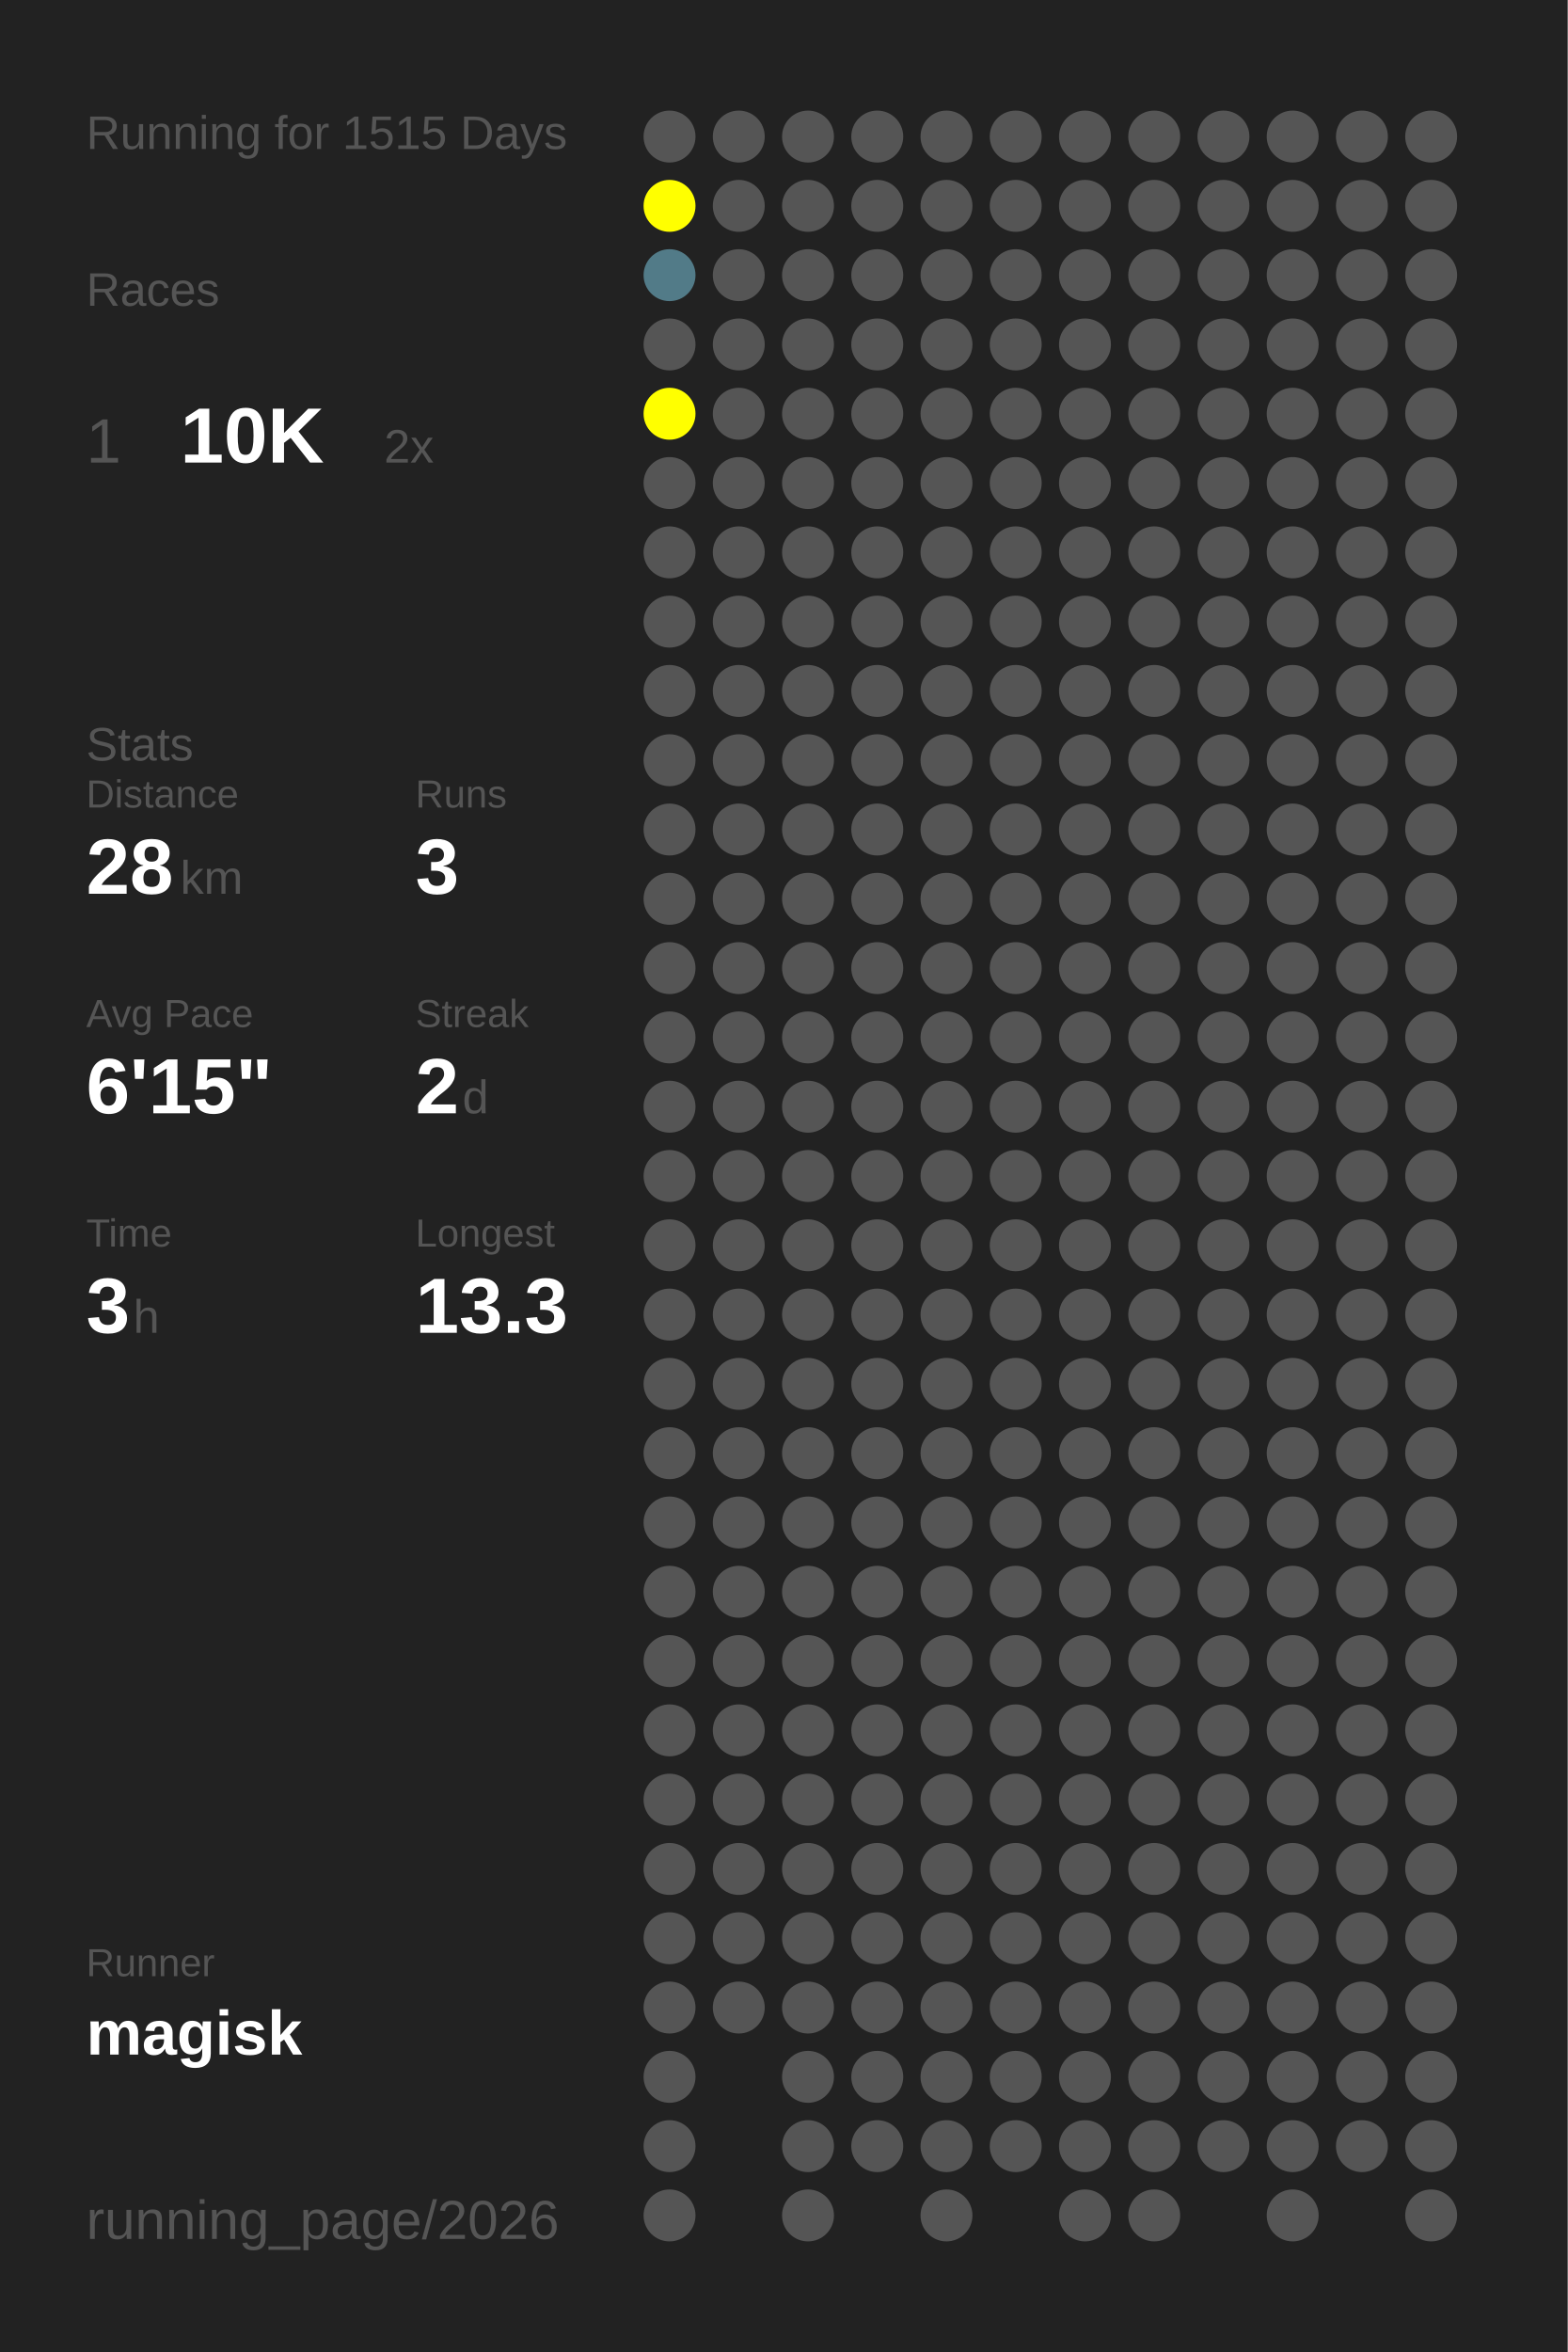
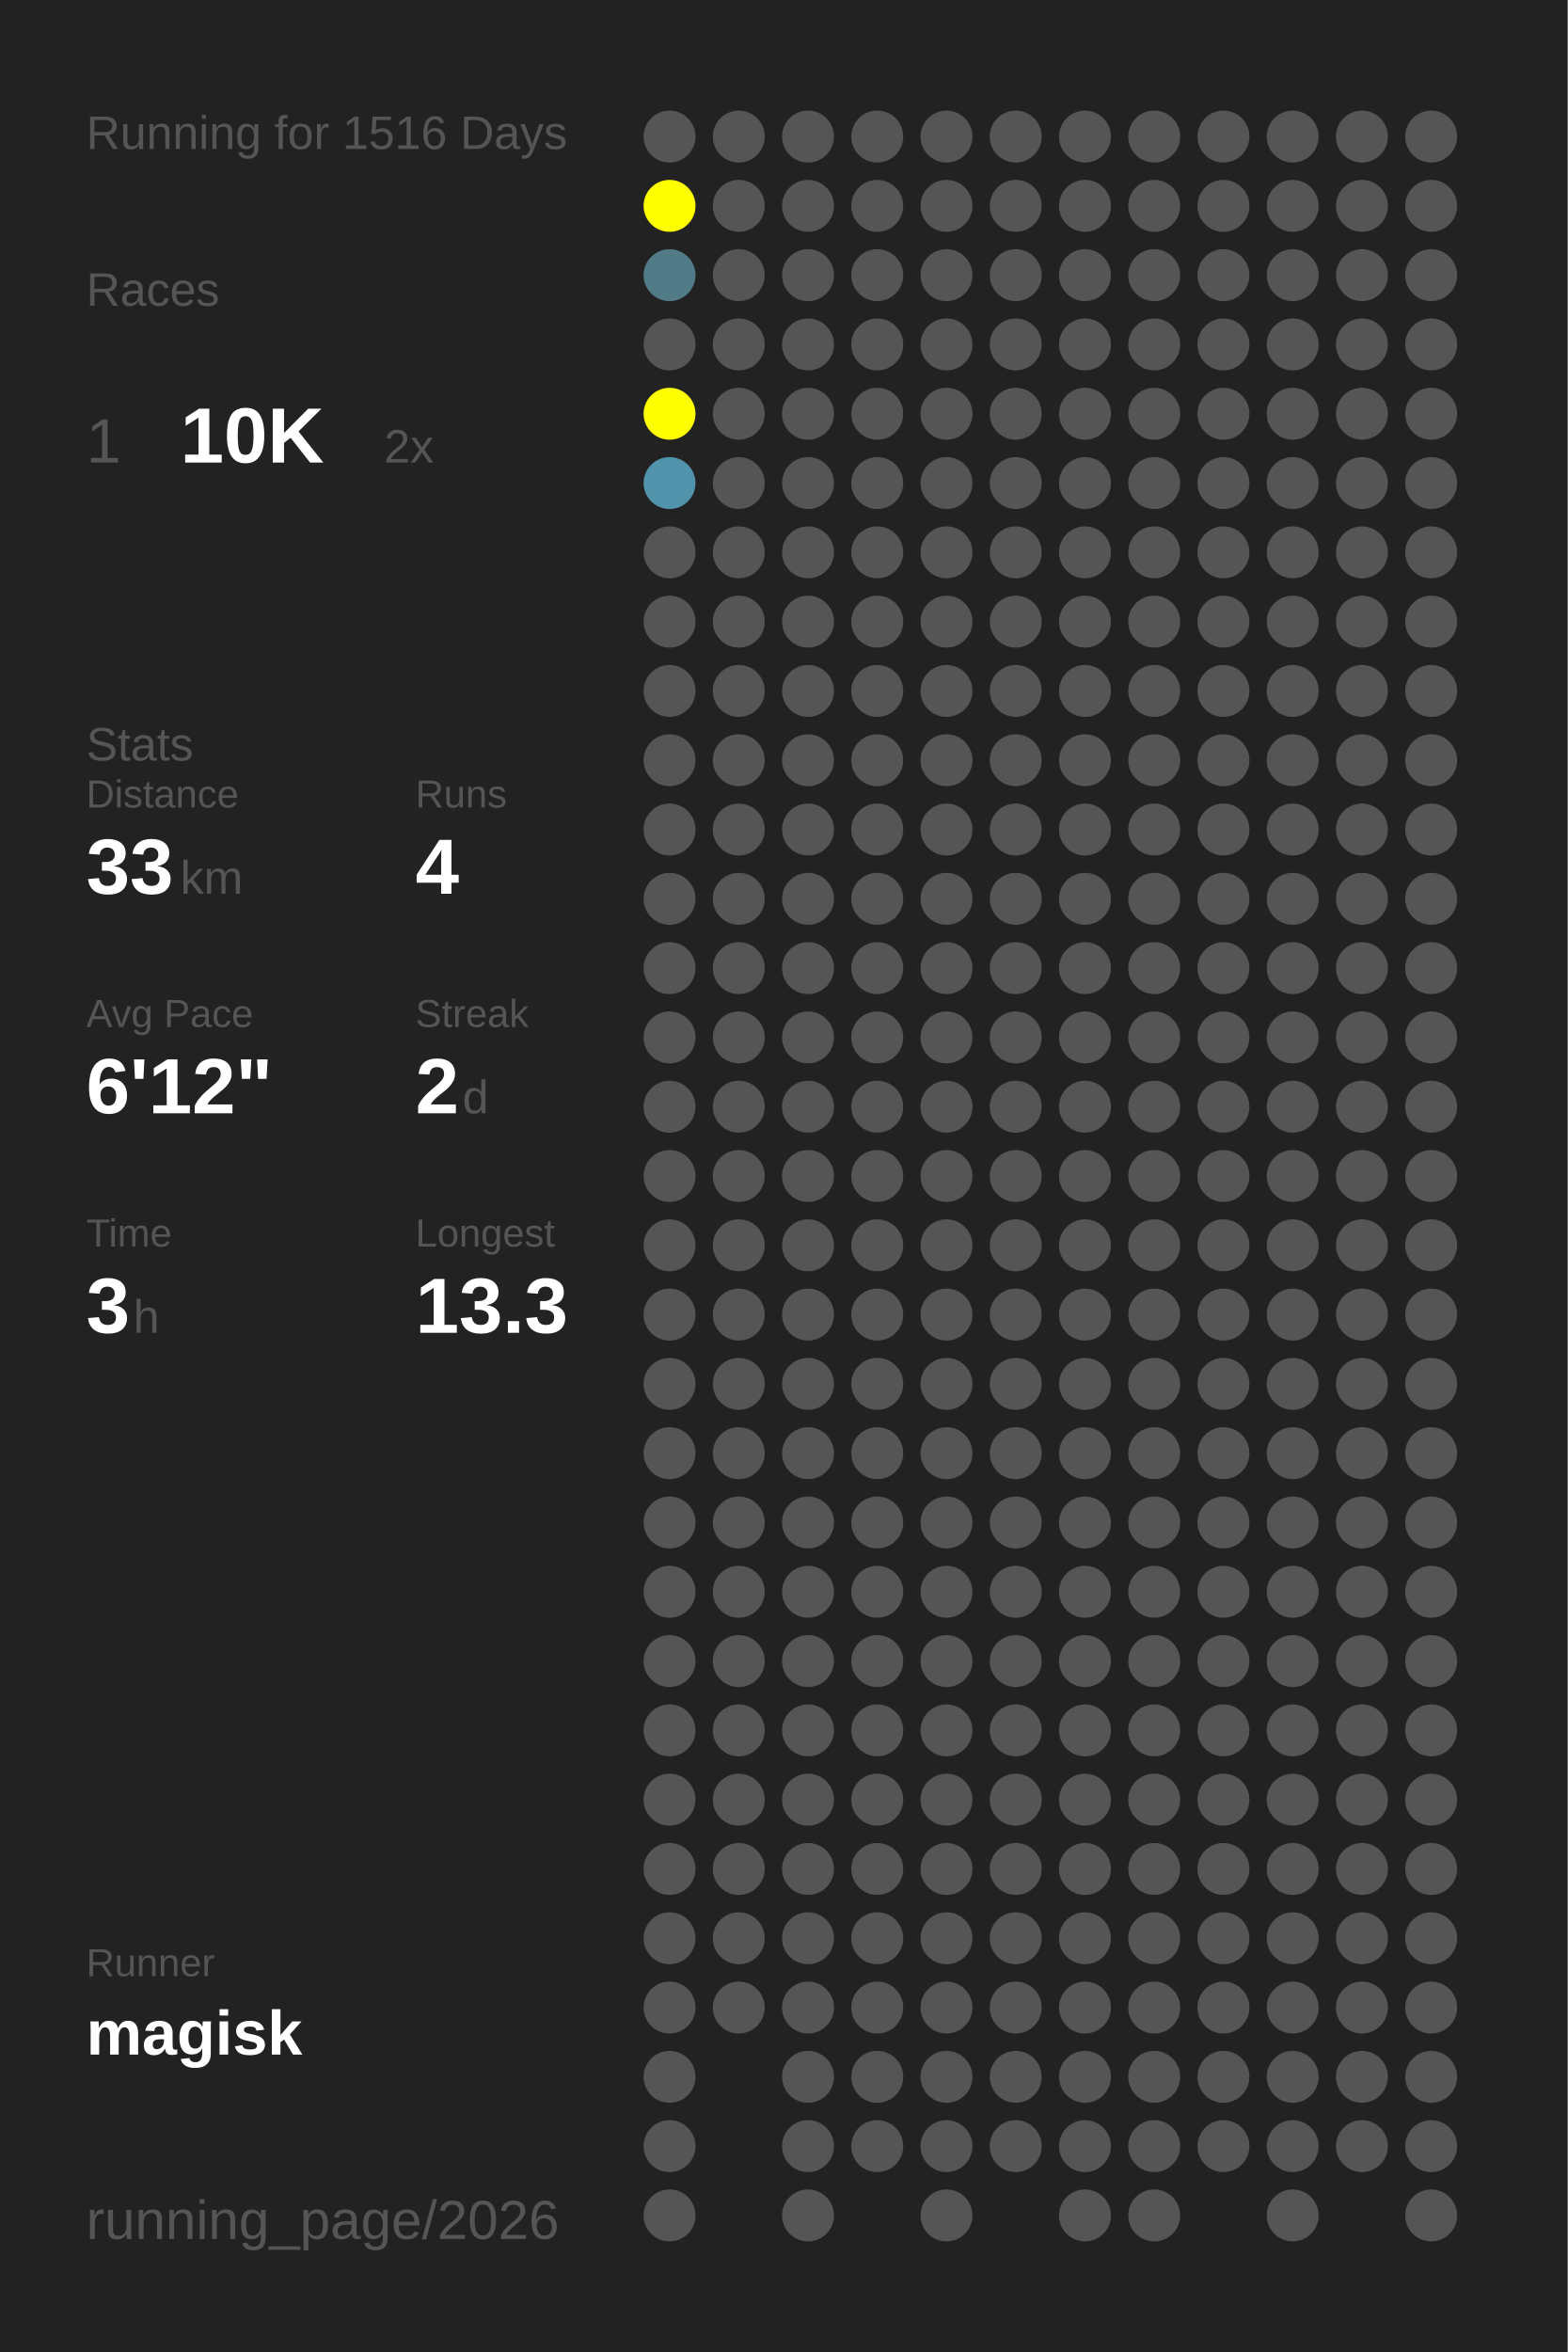
<svg xmlns="http://www.w3.org/2000/svg" baseProfile="full" height="300mm" version="1.1" viewBox="0,0,200,300" width="200mm">
  <defs />
  <rect fill="#222222" height="300" width="200" x="0" y="0" />
-   <text fill="#555555" style="font-size:6px; font-family:Arial;" x="11" y="19">Running for 1515 Days</text>
+   <text fill="#555555" style="font-size:6px; font-family:Arial;" x="11" y="19">Running for 1516 Days</text>
  <text fill="#555555" style="font-size:6px; font-family:Arial;" x="11" y="39">Races</text>
  <text fill="#555555" style="font-size:8px; font-family:Arial;" x="11" y="59">1</text>
  <text fill="#FFFFFF" style="font-size:10px; font-family:Arial; font-weight:bold;" x="23" y="59">10K</text>
  <text fill="#555555" style="font-size:6px; font-family:Arial;" x="49" y="59">2x</text>
  <text fill="#555555" style="font-size:6px; font-family:Arial;" x="11" y="97">Stats</text>
  <text fill="#555555" style="font-size:5px; font-family:Arial;" x="11" y="103">Distance</text>
-   <text fill="#FFFFFF" style="font-size:10px; font-family:Arial; font-weight:bold;" x="11" y="114">28</text>
+   <text fill="#FFFFFF" style="font-size:10px; font-family:Arial; font-weight:bold;" x="11" y="114">33</text>
  <text fill="#555555" style="font-size:6px; font-family:Arial;" x="23" y="114">km</text>
  <text fill="#555555" style="font-size:5px; font-family:Arial;" x="53" y="103">Runs</text>
-   <text fill="#FFFFFF" style="font-size:10px; font-family:Arial; font-weight:bold;" x="53" y="114">3</text>
+   <text fill="#FFFFFF" style="font-size:10px; font-family:Arial; font-weight:bold;" x="53" y="114">4</text>
  <text fill="#555555" style="font-size:5px; font-family:Arial;" x="11" y="131">Avg Pace</text>
-   <text fill="#FFFFFF" style="font-size:10px; font-family:Arial; font-weight:bold;" x="11" y="142">6'15"</text>
+   <text fill="#FFFFFF" style="font-size:10px; font-family:Arial; font-weight:bold;" x="11" y="142">6'12"</text>
  <text fill="#555555" style="font-size:5px; font-family:Arial;" x="53" y="131">Streak</text>
  <text fill="#FFFFFF" style="font-size:10px; font-family:Arial; font-weight:bold;" x="53" y="142">2</text>
  <text fill="#555555" style="font-size:6px; font-family:Arial;" x="59" y="142">d</text>
  <text fill="#555555" style="font-size:5px; font-family:Arial;" x="11" y="159">Time</text>
  <text fill="#FFFFFF" style="font-size:10px; font-family:Arial; font-weight:bold;" x="11" y="170">3</text>
  <text fill="#555555" style="font-size:6px; font-family:Arial;" x="17" y="170">h</text>
  <text fill="#555555" style="font-size:5px; font-family:Arial;" x="53" y="159">Longest</text>
  <text fill="#FFFFFF" style="font-size:10px; font-family:Arial; font-weight:bold;" x="53" y="170">13.3</text>
  <text fill="#555555" style="font-size:5px; font-family:Arial;" x="11" y="252.065">Runner</text>
  <text fill="#FFFFFF" style="font-size:8px; font-family:Arial; font-weight:bold;" x="11" y="262.065">magisk</text>
  <text fill="#555555" style="font-size:7px; font-family:Arial;" x="11" y="285.581">running_page/2026</text>
  <circle cx="85.417" cy="17.419" fill="#555555" r="3.312" />
  <circle cx="85.417" cy="26.258" fill="#FFFF00" r="3.312" />
  <circle cx="85.417" cy="35.097" fill="#527b88" r="3.312" />
  <circle cx="85.417" cy="43.935" fill="#555555" r="3.312" />
  <circle cx="85.417" cy="52.774" fill="#FFFF00" r="3.312" />
-   <circle cx="85.417" cy="61.613" fill="#555555" r="3.312" />
+   <circle cx="85.417" cy="61.613" fill="#5093aa" r="3.312" />
  <circle cx="85.417" cy="70.452" fill="#555555" r="3.312" />
  <circle cx="85.417" cy="79.29" fill="#555555" r="3.312" />
  <circle cx="85.417" cy="88.129" fill="#555555" r="3.312" />
  <circle cx="85.417" cy="96.968" fill="#555555" r="3.312" />
  <circle cx="85.417" cy="105.806" fill="#555555" r="3.312" />
  <circle cx="85.417" cy="114.645" fill="#555555" r="3.312" />
  <circle cx="85.417" cy="123.484" fill="#555555" r="3.312" />
  <circle cx="85.417" cy="132.323" fill="#555555" r="3.312" />
  <circle cx="85.417" cy="141.161" fill="#555555" r="3.312" />
  <circle cx="85.417" cy="150" fill="#555555" r="3.312" />
  <circle cx="85.417" cy="158.839" fill="#555555" r="3.312" />
  <circle cx="85.417" cy="167.677" fill="#555555" r="3.312" />
  <circle cx="85.417" cy="176.516" fill="#555555" r="3.312" />
  <circle cx="85.417" cy="185.355" fill="#555555" r="3.312" />
  <circle cx="85.417" cy="194.194" fill="#555555" r="3.312" />
  <circle cx="85.417" cy="203.032" fill="#555555" r="3.312" />
  <circle cx="85.417" cy="211.871" fill="#555555" r="3.312" />
  <circle cx="85.417" cy="220.71" fill="#555555" r="3.312" />
  <circle cx="85.417" cy="229.548" fill="#555555" r="3.312" />
  <circle cx="85.417" cy="238.387" fill="#555555" r="3.312" />
  <circle cx="85.417" cy="247.226" fill="#555555" r="3.312" />
  <circle cx="85.417" cy="256.065" fill="#555555" r="3.312" />
  <circle cx="85.417" cy="264.903" fill="#555555" r="3.312" />
  <circle cx="85.417" cy="273.742" fill="#555555" r="3.312" />
  <circle cx="85.417" cy="282.581" fill="#555555" r="3.312" />
  <circle cx="94.25" cy="17.419" fill="#555555" r="3.312" />
  <circle cx="94.25" cy="26.258" fill="#555555" r="3.312" />
  <circle cx="94.25" cy="35.097" fill="#555555" r="3.312" />
  <circle cx="94.25" cy="43.935" fill="#555555" r="3.312" />
  <circle cx="94.25" cy="52.774" fill="#555555" r="3.312" />
  <circle cx="94.25" cy="61.613" fill="#555555" r="3.312" />
  <circle cx="94.25" cy="70.452" fill="#555555" r="3.312" />
  <circle cx="94.25" cy="79.29" fill="#555555" r="3.312" />
  <circle cx="94.25" cy="88.129" fill="#555555" r="3.312" />
  <circle cx="94.25" cy="96.968" fill="#555555" r="3.312" />
  <circle cx="94.25" cy="105.806" fill="#555555" r="3.312" />
  <circle cx="94.25" cy="114.645" fill="#555555" r="3.312" />
  <circle cx="94.25" cy="123.484" fill="#555555" r="3.312" />
  <circle cx="94.25" cy="132.323" fill="#555555" r="3.312" />
  <circle cx="94.25" cy="141.161" fill="#555555" r="3.312" />
  <circle cx="94.25" cy="150" fill="#555555" r="3.312" />
  <circle cx="94.25" cy="158.839" fill="#555555" r="3.312" />
  <circle cx="94.25" cy="167.677" fill="#555555" r="3.312" />
  <circle cx="94.25" cy="176.516" fill="#555555" r="3.312" />
  <circle cx="94.25" cy="185.355" fill="#555555" r="3.312" />
  <circle cx="94.25" cy="194.194" fill="#555555" r="3.312" />
  <circle cx="94.25" cy="203.032" fill="#555555" r="3.312" />
  <circle cx="94.25" cy="211.871" fill="#555555" r="3.312" />
  <circle cx="94.25" cy="220.71" fill="#555555" r="3.312" />
  <circle cx="94.25" cy="229.548" fill="#555555" r="3.312" />
  <circle cx="94.25" cy="238.387" fill="#555555" r="3.312" />
  <circle cx="94.25" cy="247.226" fill="#555555" r="3.312" />
  <circle cx="94.25" cy="256.065" fill="#555555" r="3.312" />
  <circle cx="103.083" cy="17.419" fill="#555555" r="3.312" />
  <circle cx="103.083" cy="26.258" fill="#555555" r="3.312" />
  <circle cx="103.083" cy="35.097" fill="#555555" r="3.312" />
  <circle cx="103.083" cy="43.935" fill="#555555" r="3.312" />
  <circle cx="103.083" cy="52.774" fill="#555555" r="3.312" />
  <circle cx="103.083" cy="61.613" fill="#555555" r="3.312" />
  <circle cx="103.083" cy="70.452" fill="#555555" r="3.312" />
  <circle cx="103.083" cy="79.29" fill="#555555" r="3.312" />
  <circle cx="103.083" cy="88.129" fill="#555555" r="3.312" />
  <circle cx="103.083" cy="96.968" fill="#555555" r="3.312" />
  <circle cx="103.083" cy="105.806" fill="#555555" r="3.312" />
  <circle cx="103.083" cy="114.645" fill="#555555" r="3.312" />
  <circle cx="103.083" cy="123.484" fill="#555555" r="3.312" />
  <circle cx="103.083" cy="132.323" fill="#555555" r="3.312" />
  <circle cx="103.083" cy="141.161" fill="#555555" r="3.312" />
  <circle cx="103.083" cy="150" fill="#555555" r="3.312" />
  <circle cx="103.083" cy="158.839" fill="#555555" r="3.312" />
  <circle cx="103.083" cy="167.677" fill="#555555" r="3.312" />
  <circle cx="103.083" cy="176.516" fill="#555555" r="3.312" />
  <circle cx="103.083" cy="185.355" fill="#555555" r="3.312" />
  <circle cx="103.083" cy="194.194" fill="#555555" r="3.312" />
  <circle cx="103.083" cy="203.032" fill="#555555" r="3.312" />
  <circle cx="103.083" cy="211.871" fill="#555555" r="3.312" />
  <circle cx="103.083" cy="220.71" fill="#555555" r="3.312" />
  <circle cx="103.083" cy="229.548" fill="#555555" r="3.312" />
  <circle cx="103.083" cy="238.387" fill="#555555" r="3.312" />
  <circle cx="103.083" cy="247.226" fill="#555555" r="3.312" />
  <circle cx="103.083" cy="256.065" fill="#555555" r="3.312" />
  <circle cx="103.083" cy="264.903" fill="#555555" r="3.312" />
  <circle cx="103.083" cy="273.742" fill="#555555" r="3.312" />
  <circle cx="103.083" cy="282.581" fill="#555555" r="3.312" />
  <circle cx="111.917" cy="17.419" fill="#555555" r="3.312" />
  <circle cx="111.917" cy="26.258" fill="#555555" r="3.312" />
  <circle cx="111.917" cy="35.097" fill="#555555" r="3.312" />
  <circle cx="111.917" cy="43.935" fill="#555555" r="3.312" />
  <circle cx="111.917" cy="52.774" fill="#555555" r="3.312" />
  <circle cx="111.917" cy="61.613" fill="#555555" r="3.312" />
  <circle cx="111.917" cy="70.452" fill="#555555" r="3.312" />
  <circle cx="111.917" cy="79.29" fill="#555555" r="3.312" />
  <circle cx="111.917" cy="88.129" fill="#555555" r="3.312" />
  <circle cx="111.917" cy="96.968" fill="#555555" r="3.312" />
  <circle cx="111.917" cy="105.806" fill="#555555" r="3.312" />
  <circle cx="111.917" cy="114.645" fill="#555555" r="3.312" />
  <circle cx="111.917" cy="123.484" fill="#555555" r="3.312" />
  <circle cx="111.917" cy="132.323" fill="#555555" r="3.312" />
  <circle cx="111.917" cy="141.161" fill="#555555" r="3.312" />
  <circle cx="111.917" cy="150" fill="#555555" r="3.312" />
  <circle cx="111.917" cy="158.839" fill="#555555" r="3.312" />
  <circle cx="111.917" cy="167.677" fill="#555555" r="3.312" />
  <circle cx="111.917" cy="176.516" fill="#555555" r="3.312" />
  <circle cx="111.917" cy="185.355" fill="#555555" r="3.312" />
  <circle cx="111.917" cy="194.194" fill="#555555" r="3.312" />
  <circle cx="111.917" cy="203.032" fill="#555555" r="3.312" />
  <circle cx="111.917" cy="211.871" fill="#555555" r="3.312" />
  <circle cx="111.917" cy="220.71" fill="#555555" r="3.312" />
  <circle cx="111.917" cy="229.548" fill="#555555" r="3.312" />
  <circle cx="111.917" cy="238.387" fill="#555555" r="3.312" />
  <circle cx="111.917" cy="247.226" fill="#555555" r="3.312" />
  <circle cx="111.917" cy="256.065" fill="#555555" r="3.312" />
  <circle cx="111.917" cy="264.903" fill="#555555" r="3.312" />
  <circle cx="111.917" cy="273.742" fill="#555555" r="3.312" />
  <circle cx="120.75" cy="17.419" fill="#555555" r="3.312" />
  <circle cx="120.75" cy="26.258" fill="#555555" r="3.312" />
  <circle cx="120.75" cy="35.097" fill="#555555" r="3.312" />
  <circle cx="120.75" cy="43.935" fill="#555555" r="3.312" />
  <circle cx="120.75" cy="52.774" fill="#555555" r="3.312" />
  <circle cx="120.75" cy="61.613" fill="#555555" r="3.312" />
  <circle cx="120.75" cy="70.452" fill="#555555" r="3.312" />
  <circle cx="120.75" cy="79.29" fill="#555555" r="3.312" />
  <circle cx="120.75" cy="88.129" fill="#555555" r="3.312" />
  <circle cx="120.75" cy="96.968" fill="#555555" r="3.312" />
  <circle cx="120.75" cy="105.806" fill="#555555" r="3.312" />
  <circle cx="120.75" cy="114.645" fill="#555555" r="3.312" />
  <circle cx="120.75" cy="123.484" fill="#555555" r="3.312" />
  <circle cx="120.75" cy="132.323" fill="#555555" r="3.312" />
  <circle cx="120.75" cy="141.161" fill="#555555" r="3.312" />
  <circle cx="120.75" cy="150" fill="#555555" r="3.312" />
  <circle cx="120.75" cy="158.839" fill="#555555" r="3.312" />
  <circle cx="120.75" cy="167.677" fill="#555555" r="3.312" />
  <circle cx="120.75" cy="176.516" fill="#555555" r="3.312" />
  <circle cx="120.75" cy="185.355" fill="#555555" r="3.312" />
  <circle cx="120.75" cy="194.194" fill="#555555" r="3.312" />
  <circle cx="120.75" cy="203.032" fill="#555555" r="3.312" />
  <circle cx="120.75" cy="211.871" fill="#555555" r="3.312" />
  <circle cx="120.75" cy="220.71" fill="#555555" r="3.312" />
  <circle cx="120.75" cy="229.548" fill="#555555" r="3.312" />
  <circle cx="120.75" cy="238.387" fill="#555555" r="3.312" />
  <circle cx="120.75" cy="247.226" fill="#555555" r="3.312" />
  <circle cx="120.75" cy="256.065" fill="#555555" r="3.312" />
  <circle cx="120.75" cy="264.903" fill="#555555" r="3.312" />
  <circle cx="120.75" cy="273.742" fill="#555555" r="3.312" />
  <circle cx="120.75" cy="282.581" fill="#555555" r="3.312" />
  <circle cx="129.583" cy="17.419" fill="#555555" r="3.312" />
  <circle cx="129.583" cy="26.258" fill="#555555" r="3.312" />
  <circle cx="129.583" cy="35.097" fill="#555555" r="3.312" />
  <circle cx="129.583" cy="43.935" fill="#555555" r="3.312" />
  <circle cx="129.583" cy="52.774" fill="#555555" r="3.312" />
  <circle cx="129.583" cy="61.613" fill="#555555" r="3.312" />
  <circle cx="129.583" cy="70.452" fill="#555555" r="3.312" />
  <circle cx="129.583" cy="79.29" fill="#555555" r="3.312" />
  <circle cx="129.583" cy="88.129" fill="#555555" r="3.312" />
  <circle cx="129.583" cy="96.968" fill="#555555" r="3.312" />
  <circle cx="129.583" cy="105.806" fill="#555555" r="3.312" />
  <circle cx="129.583" cy="114.645" fill="#555555" r="3.312" />
  <circle cx="129.583" cy="123.484" fill="#555555" r="3.312" />
  <circle cx="129.583" cy="132.323" fill="#555555" r="3.312" />
  <circle cx="129.583" cy="141.161" fill="#555555" r="3.312" />
  <circle cx="129.583" cy="150" fill="#555555" r="3.312" />
  <circle cx="129.583" cy="158.839" fill="#555555" r="3.312" />
  <circle cx="129.583" cy="167.677" fill="#555555" r="3.312" />
  <circle cx="129.583" cy="176.516" fill="#555555" r="3.312" />
  <circle cx="129.583" cy="185.355" fill="#555555" r="3.312" />
  <circle cx="129.583" cy="194.194" fill="#555555" r="3.312" />
  <circle cx="129.583" cy="203.032" fill="#555555" r="3.312" />
  <circle cx="129.583" cy="211.871" fill="#555555" r="3.312" />
  <circle cx="129.583" cy="220.71" fill="#555555" r="3.312" />
  <circle cx="129.583" cy="229.548" fill="#555555" r="3.312" />
  <circle cx="129.583" cy="238.387" fill="#555555" r="3.312" />
  <circle cx="129.583" cy="247.226" fill="#555555" r="3.312" />
  <circle cx="129.583" cy="256.065" fill="#555555" r="3.312" />
  <circle cx="129.583" cy="264.903" fill="#555555" r="3.312" />
  <circle cx="129.583" cy="273.742" fill="#555555" r="3.312" />
  <circle cx="138.417" cy="17.419" fill="#555555" r="3.312" />
  <circle cx="138.417" cy="26.258" fill="#555555" r="3.312" />
  <circle cx="138.417" cy="35.097" fill="#555555" r="3.312" />
  <circle cx="138.417" cy="43.935" fill="#555555" r="3.312" />
  <circle cx="138.417" cy="52.774" fill="#555555" r="3.312" />
  <circle cx="138.417" cy="61.613" fill="#555555" r="3.312" />
  <circle cx="138.417" cy="70.452" fill="#555555" r="3.312" />
  <circle cx="138.417" cy="79.29" fill="#555555" r="3.312" />
  <circle cx="138.417" cy="88.129" fill="#555555" r="3.312" />
  <circle cx="138.417" cy="96.968" fill="#555555" r="3.312" />
  <circle cx="138.417" cy="105.806" fill="#555555" r="3.312" />
  <circle cx="138.417" cy="114.645" fill="#555555" r="3.312" />
  <circle cx="138.417" cy="123.484" fill="#555555" r="3.312" />
  <circle cx="138.417" cy="132.323" fill="#555555" r="3.312" />
  <circle cx="138.417" cy="141.161" fill="#555555" r="3.312" />
  <circle cx="138.417" cy="150" fill="#555555" r="3.312" />
  <circle cx="138.417" cy="158.839" fill="#555555" r="3.312" />
  <circle cx="138.417" cy="167.677" fill="#555555" r="3.312" />
  <circle cx="138.417" cy="176.516" fill="#555555" r="3.312" />
  <circle cx="138.417" cy="185.355" fill="#555555" r="3.312" />
  <circle cx="138.417" cy="194.194" fill="#555555" r="3.312" />
  <circle cx="138.417" cy="203.032" fill="#555555" r="3.312" />
  <circle cx="138.417" cy="211.871" fill="#555555" r="3.312" />
  <circle cx="138.417" cy="220.71" fill="#555555" r="3.312" />
  <circle cx="138.417" cy="229.548" fill="#555555" r="3.312" />
  <circle cx="138.417" cy="238.387" fill="#555555" r="3.312" />
  <circle cx="138.417" cy="247.226" fill="#555555" r="3.312" />
  <circle cx="138.417" cy="256.065" fill="#555555" r="3.312" />
  <circle cx="138.417" cy="264.903" fill="#555555" r="3.312" />
  <circle cx="138.417" cy="273.742" fill="#555555" r="3.312" />
  <circle cx="138.417" cy="282.581" fill="#555555" r="3.312" />
  <circle cx="147.25" cy="17.419" fill="#555555" r="3.312" />
  <circle cx="147.25" cy="26.258" fill="#555555" r="3.312" />
  <circle cx="147.25" cy="35.097" fill="#555555" r="3.312" />
  <circle cx="147.25" cy="43.935" fill="#555555" r="3.312" />
  <circle cx="147.25" cy="52.774" fill="#555555" r="3.312" />
  <circle cx="147.25" cy="61.613" fill="#555555" r="3.312" />
  <circle cx="147.25" cy="70.452" fill="#555555" r="3.312" />
  <circle cx="147.25" cy="79.29" fill="#555555" r="3.312" />
  <circle cx="147.25" cy="88.129" fill="#555555" r="3.312" />
  <circle cx="147.25" cy="96.968" fill="#555555" r="3.312" />
  <circle cx="147.25" cy="105.806" fill="#555555" r="3.312" />
  <circle cx="147.25" cy="114.645" fill="#555555" r="3.312" />
  <circle cx="147.25" cy="123.484" fill="#555555" r="3.312" />
  <circle cx="147.25" cy="132.323" fill="#555555" r="3.312" />
  <circle cx="147.25" cy="141.161" fill="#555555" r="3.312" />
  <circle cx="147.25" cy="150" fill="#555555" r="3.312" />
  <circle cx="147.25" cy="158.839" fill="#555555" r="3.312" />
  <circle cx="147.25" cy="167.677" fill="#555555" r="3.312" />
  <circle cx="147.25" cy="176.516" fill="#555555" r="3.312" />
  <circle cx="147.25" cy="185.355" fill="#555555" r="3.312" />
  <circle cx="147.25" cy="194.194" fill="#555555" r="3.312" />
  <circle cx="147.25" cy="203.032" fill="#555555" r="3.312" />
  <circle cx="147.25" cy="211.871" fill="#555555" r="3.312" />
  <circle cx="147.25" cy="220.71" fill="#555555" r="3.312" />
  <circle cx="147.25" cy="229.548" fill="#555555" r="3.312" />
  <circle cx="147.25" cy="238.387" fill="#555555" r="3.312" />
  <circle cx="147.25" cy="247.226" fill="#555555" r="3.312" />
  <circle cx="147.25" cy="256.065" fill="#555555" r="3.312" />
  <circle cx="147.25" cy="264.903" fill="#555555" r="3.312" />
  <circle cx="147.25" cy="273.742" fill="#555555" r="3.312" />
  <circle cx="147.25" cy="282.581" fill="#555555" r="3.312" />
  <circle cx="156.083" cy="17.419" fill="#555555" r="3.312" />
  <circle cx="156.083" cy="26.258" fill="#555555" r="3.312" />
  <circle cx="156.083" cy="35.097" fill="#555555" r="3.312" />
  <circle cx="156.083" cy="43.935" fill="#555555" r="3.312" />
  <circle cx="156.083" cy="52.774" fill="#555555" r="3.312" />
  <circle cx="156.083" cy="61.613" fill="#555555" r="3.312" />
  <circle cx="156.083" cy="70.452" fill="#555555" r="3.312" />
  <circle cx="156.083" cy="79.29" fill="#555555" r="3.312" />
  <circle cx="156.083" cy="88.129" fill="#555555" r="3.312" />
  <circle cx="156.083" cy="96.968" fill="#555555" r="3.312" />
  <circle cx="156.083" cy="105.806" fill="#555555" r="3.312" />
  <circle cx="156.083" cy="114.645" fill="#555555" r="3.312" />
  <circle cx="156.083" cy="123.484" fill="#555555" r="3.312" />
  <circle cx="156.083" cy="132.323" fill="#555555" r="3.312" />
  <circle cx="156.083" cy="141.161" fill="#555555" r="3.312" />
  <circle cx="156.083" cy="150" fill="#555555" r="3.312" />
  <circle cx="156.083" cy="158.839" fill="#555555" r="3.312" />
  <circle cx="156.083" cy="167.677" fill="#555555" r="3.312" />
  <circle cx="156.083" cy="176.516" fill="#555555" r="3.312" />
  <circle cx="156.083" cy="185.355" fill="#555555" r="3.312" />
  <circle cx="156.083" cy="194.194" fill="#555555" r="3.312" />
  <circle cx="156.083" cy="203.032" fill="#555555" r="3.312" />
  <circle cx="156.083" cy="211.871" fill="#555555" r="3.312" />
  <circle cx="156.083" cy="220.71" fill="#555555" r="3.312" />
  <circle cx="156.083" cy="229.548" fill="#555555" r="3.312" />
  <circle cx="156.083" cy="238.387" fill="#555555" r="3.312" />
  <circle cx="156.083" cy="247.226" fill="#555555" r="3.312" />
  <circle cx="156.083" cy="256.065" fill="#555555" r="3.312" />
  <circle cx="156.083" cy="264.903" fill="#555555" r="3.312" />
  <circle cx="156.083" cy="273.742" fill="#555555" r="3.312" />
  <circle cx="164.917" cy="17.419" fill="#555555" r="3.312" />
  <circle cx="164.917" cy="26.258" fill="#555555" r="3.312" />
  <circle cx="164.917" cy="35.097" fill="#555555" r="3.312" />
  <circle cx="164.917" cy="43.935" fill="#555555" r="3.312" />
  <circle cx="164.917" cy="52.774" fill="#555555" r="3.312" />
  <circle cx="164.917" cy="61.613" fill="#555555" r="3.312" />
  <circle cx="164.917" cy="70.452" fill="#555555" r="3.312" />
  <circle cx="164.917" cy="79.29" fill="#555555" r="3.312" />
  <circle cx="164.917" cy="88.129" fill="#555555" r="3.312" />
  <circle cx="164.917" cy="96.968" fill="#555555" r="3.312" />
  <circle cx="164.917" cy="105.806" fill="#555555" r="3.312" />
  <circle cx="164.917" cy="114.645" fill="#555555" r="3.312" />
  <circle cx="164.917" cy="123.484" fill="#555555" r="3.312" />
  <circle cx="164.917" cy="132.323" fill="#555555" r="3.312" />
  <circle cx="164.917" cy="141.161" fill="#555555" r="3.312" />
  <circle cx="164.917" cy="150" fill="#555555" r="3.312" />
  <circle cx="164.917" cy="158.839" fill="#555555" r="3.312" />
  <circle cx="164.917" cy="167.677" fill="#555555" r="3.312" />
  <circle cx="164.917" cy="176.516" fill="#555555" r="3.312" />
  <circle cx="164.917" cy="185.355" fill="#555555" r="3.312" />
  <circle cx="164.917" cy="194.194" fill="#555555" r="3.312" />
  <circle cx="164.917" cy="203.032" fill="#555555" r="3.312" />
  <circle cx="164.917" cy="211.871" fill="#555555" r="3.312" />
  <circle cx="164.917" cy="220.71" fill="#555555" r="3.312" />
  <circle cx="164.917" cy="229.548" fill="#555555" r="3.312" />
  <circle cx="164.917" cy="238.387" fill="#555555" r="3.312" />
  <circle cx="164.917" cy="247.226" fill="#555555" r="3.312" />
  <circle cx="164.917" cy="256.065" fill="#555555" r="3.312" />
  <circle cx="164.917" cy="264.903" fill="#555555" r="3.312" />
  <circle cx="164.917" cy="273.742" fill="#555555" r="3.312" />
  <circle cx="164.917" cy="282.581" fill="#555555" r="3.312" />
  <circle cx="173.75" cy="17.419" fill="#555555" r="3.312" />
  <circle cx="173.75" cy="26.258" fill="#555555" r="3.312" />
  <circle cx="173.75" cy="35.097" fill="#555555" r="3.312" />
  <circle cx="173.75" cy="43.935" fill="#555555" r="3.312" />
  <circle cx="173.75" cy="52.774" fill="#555555" r="3.312" />
  <circle cx="173.75" cy="61.613" fill="#555555" r="3.312" />
  <circle cx="173.75" cy="70.452" fill="#555555" r="3.312" />
  <circle cx="173.75" cy="79.29" fill="#555555" r="3.312" />
  <circle cx="173.75" cy="88.129" fill="#555555" r="3.312" />
  <circle cx="173.75" cy="96.968" fill="#555555" r="3.312" />
  <circle cx="173.75" cy="105.806" fill="#555555" r="3.312" />
  <circle cx="173.75" cy="114.645" fill="#555555" r="3.312" />
  <circle cx="173.75" cy="123.484" fill="#555555" r="3.312" />
  <circle cx="173.75" cy="132.323" fill="#555555" r="3.312" />
  <circle cx="173.75" cy="141.161" fill="#555555" r="3.312" />
  <circle cx="173.75" cy="150" fill="#555555" r="3.312" />
  <circle cx="173.75" cy="158.839" fill="#555555" r="3.312" />
  <circle cx="173.75" cy="167.677" fill="#555555" r="3.312" />
  <circle cx="173.75" cy="176.516" fill="#555555" r="3.312" />
  <circle cx="173.75" cy="185.355" fill="#555555" r="3.312" />
  <circle cx="173.75" cy="194.194" fill="#555555" r="3.312" />
  <circle cx="173.75" cy="203.032" fill="#555555" r="3.312" />
  <circle cx="173.75" cy="211.871" fill="#555555" r="3.312" />
  <circle cx="173.75" cy="220.71" fill="#555555" r="3.312" />
  <circle cx="173.75" cy="229.548" fill="#555555" r="3.312" />
  <circle cx="173.75" cy="238.387" fill="#555555" r="3.312" />
  <circle cx="173.75" cy="247.226" fill="#555555" r="3.312" />
  <circle cx="173.75" cy="256.065" fill="#555555" r="3.312" />
  <circle cx="173.75" cy="264.903" fill="#555555" r="3.312" />
  <circle cx="173.75" cy="273.742" fill="#555555" r="3.312" />
  <circle cx="182.583" cy="17.419" fill="#555555" r="3.312" />
  <circle cx="182.583" cy="26.258" fill="#555555" r="3.312" />
  <circle cx="182.583" cy="35.097" fill="#555555" r="3.312" />
  <circle cx="182.583" cy="43.935" fill="#555555" r="3.312" />
  <circle cx="182.583" cy="52.774" fill="#555555" r="3.312" />
  <circle cx="182.583" cy="61.613" fill="#555555" r="3.312" />
  <circle cx="182.583" cy="70.452" fill="#555555" r="3.312" />
  <circle cx="182.583" cy="79.29" fill="#555555" r="3.312" />
  <circle cx="182.583" cy="88.129" fill="#555555" r="3.312" />
  <circle cx="182.583" cy="96.968" fill="#555555" r="3.312" />
  <circle cx="182.583" cy="105.806" fill="#555555" r="3.312" />
  <circle cx="182.583" cy="114.645" fill="#555555" r="3.312" />
  <circle cx="182.583" cy="123.484" fill="#555555" r="3.312" />
  <circle cx="182.583" cy="132.323" fill="#555555" r="3.312" />
  <circle cx="182.583" cy="141.161" fill="#555555" r="3.312" />
  <circle cx="182.583" cy="150" fill="#555555" r="3.312" />
  <circle cx="182.583" cy="158.839" fill="#555555" r="3.312" />
  <circle cx="182.583" cy="167.677" fill="#555555" r="3.312" />
  <circle cx="182.583" cy="176.516" fill="#555555" r="3.312" />
  <circle cx="182.583" cy="185.355" fill="#555555" r="3.312" />
  <circle cx="182.583" cy="194.194" fill="#555555" r="3.312" />
  <circle cx="182.583" cy="203.032" fill="#555555" r="3.312" />
  <circle cx="182.583" cy="211.871" fill="#555555" r="3.312" />
  <circle cx="182.583" cy="220.71" fill="#555555" r="3.312" />
  <circle cx="182.583" cy="229.548" fill="#555555" r="3.312" />
  <circle cx="182.583" cy="238.387" fill="#555555" r="3.312" />
  <circle cx="182.583" cy="247.226" fill="#555555" r="3.312" />
  <circle cx="182.583" cy="256.065" fill="#555555" r="3.312" />
  <circle cx="182.583" cy="264.903" fill="#555555" r="3.312" />
  <circle cx="182.583" cy="273.742" fill="#555555" r="3.312" />
  <circle cx="182.583" cy="282.581" fill="#555555" r="3.312" />
</svg>
